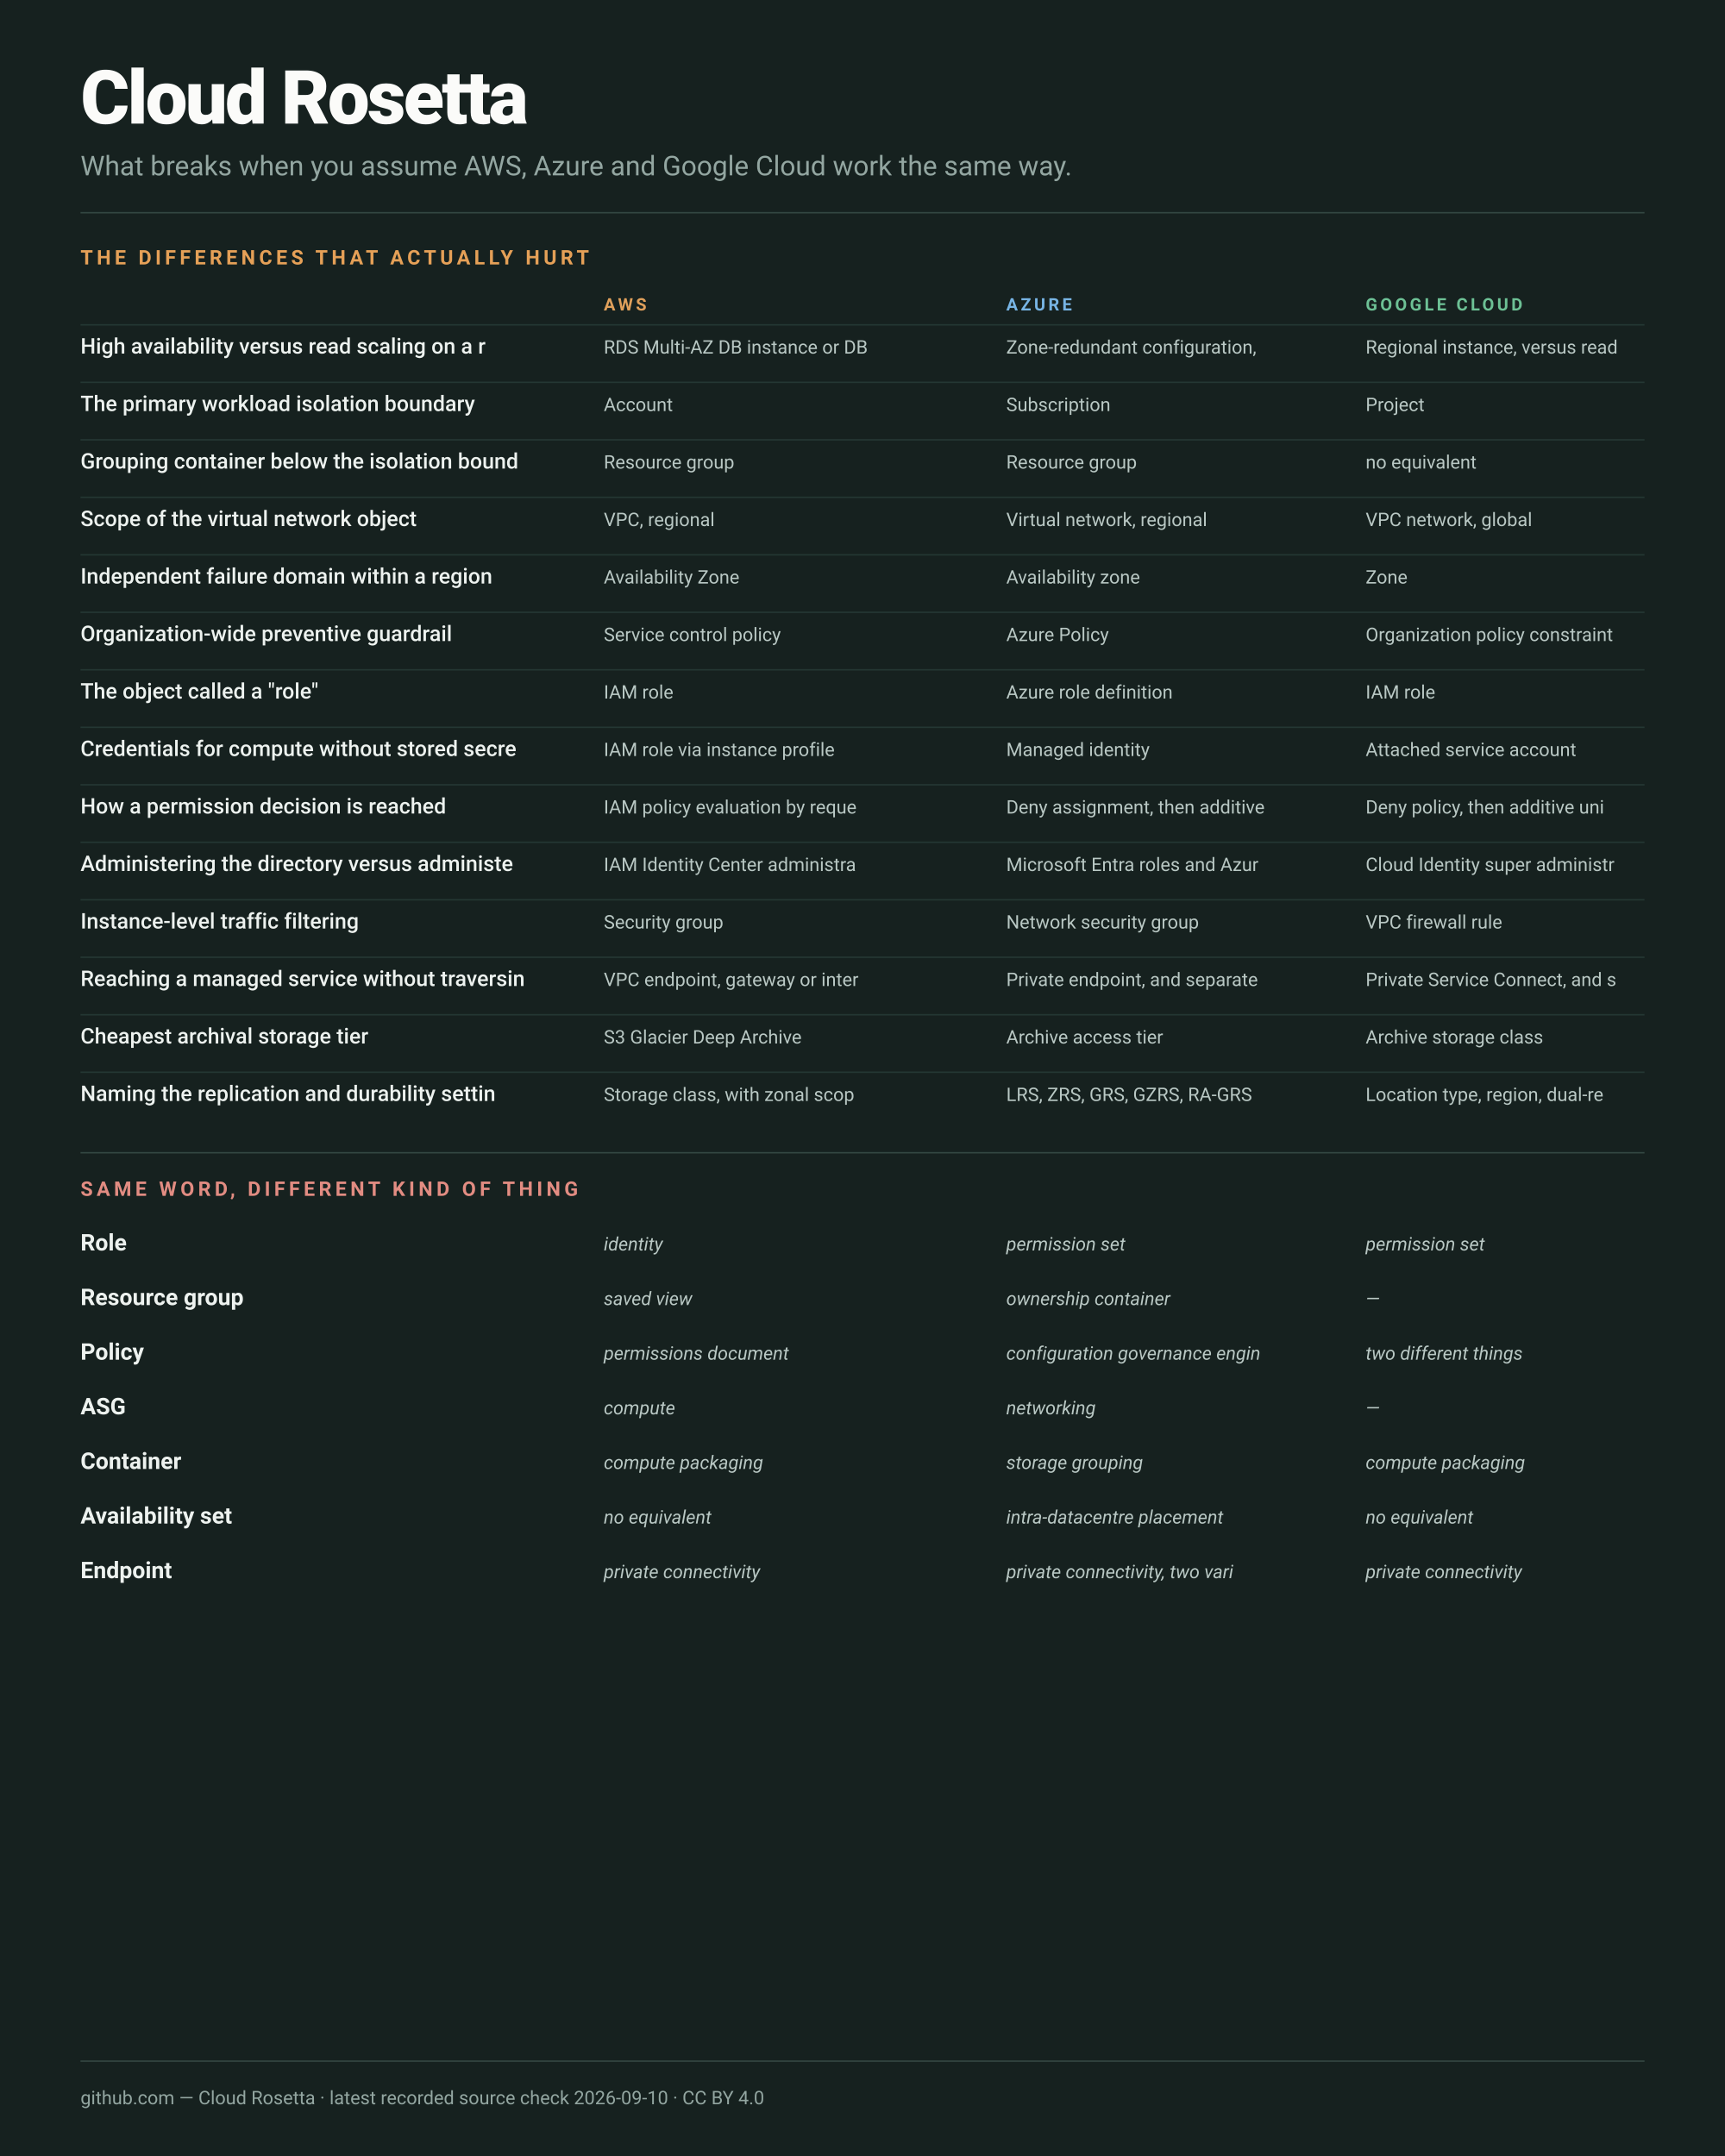
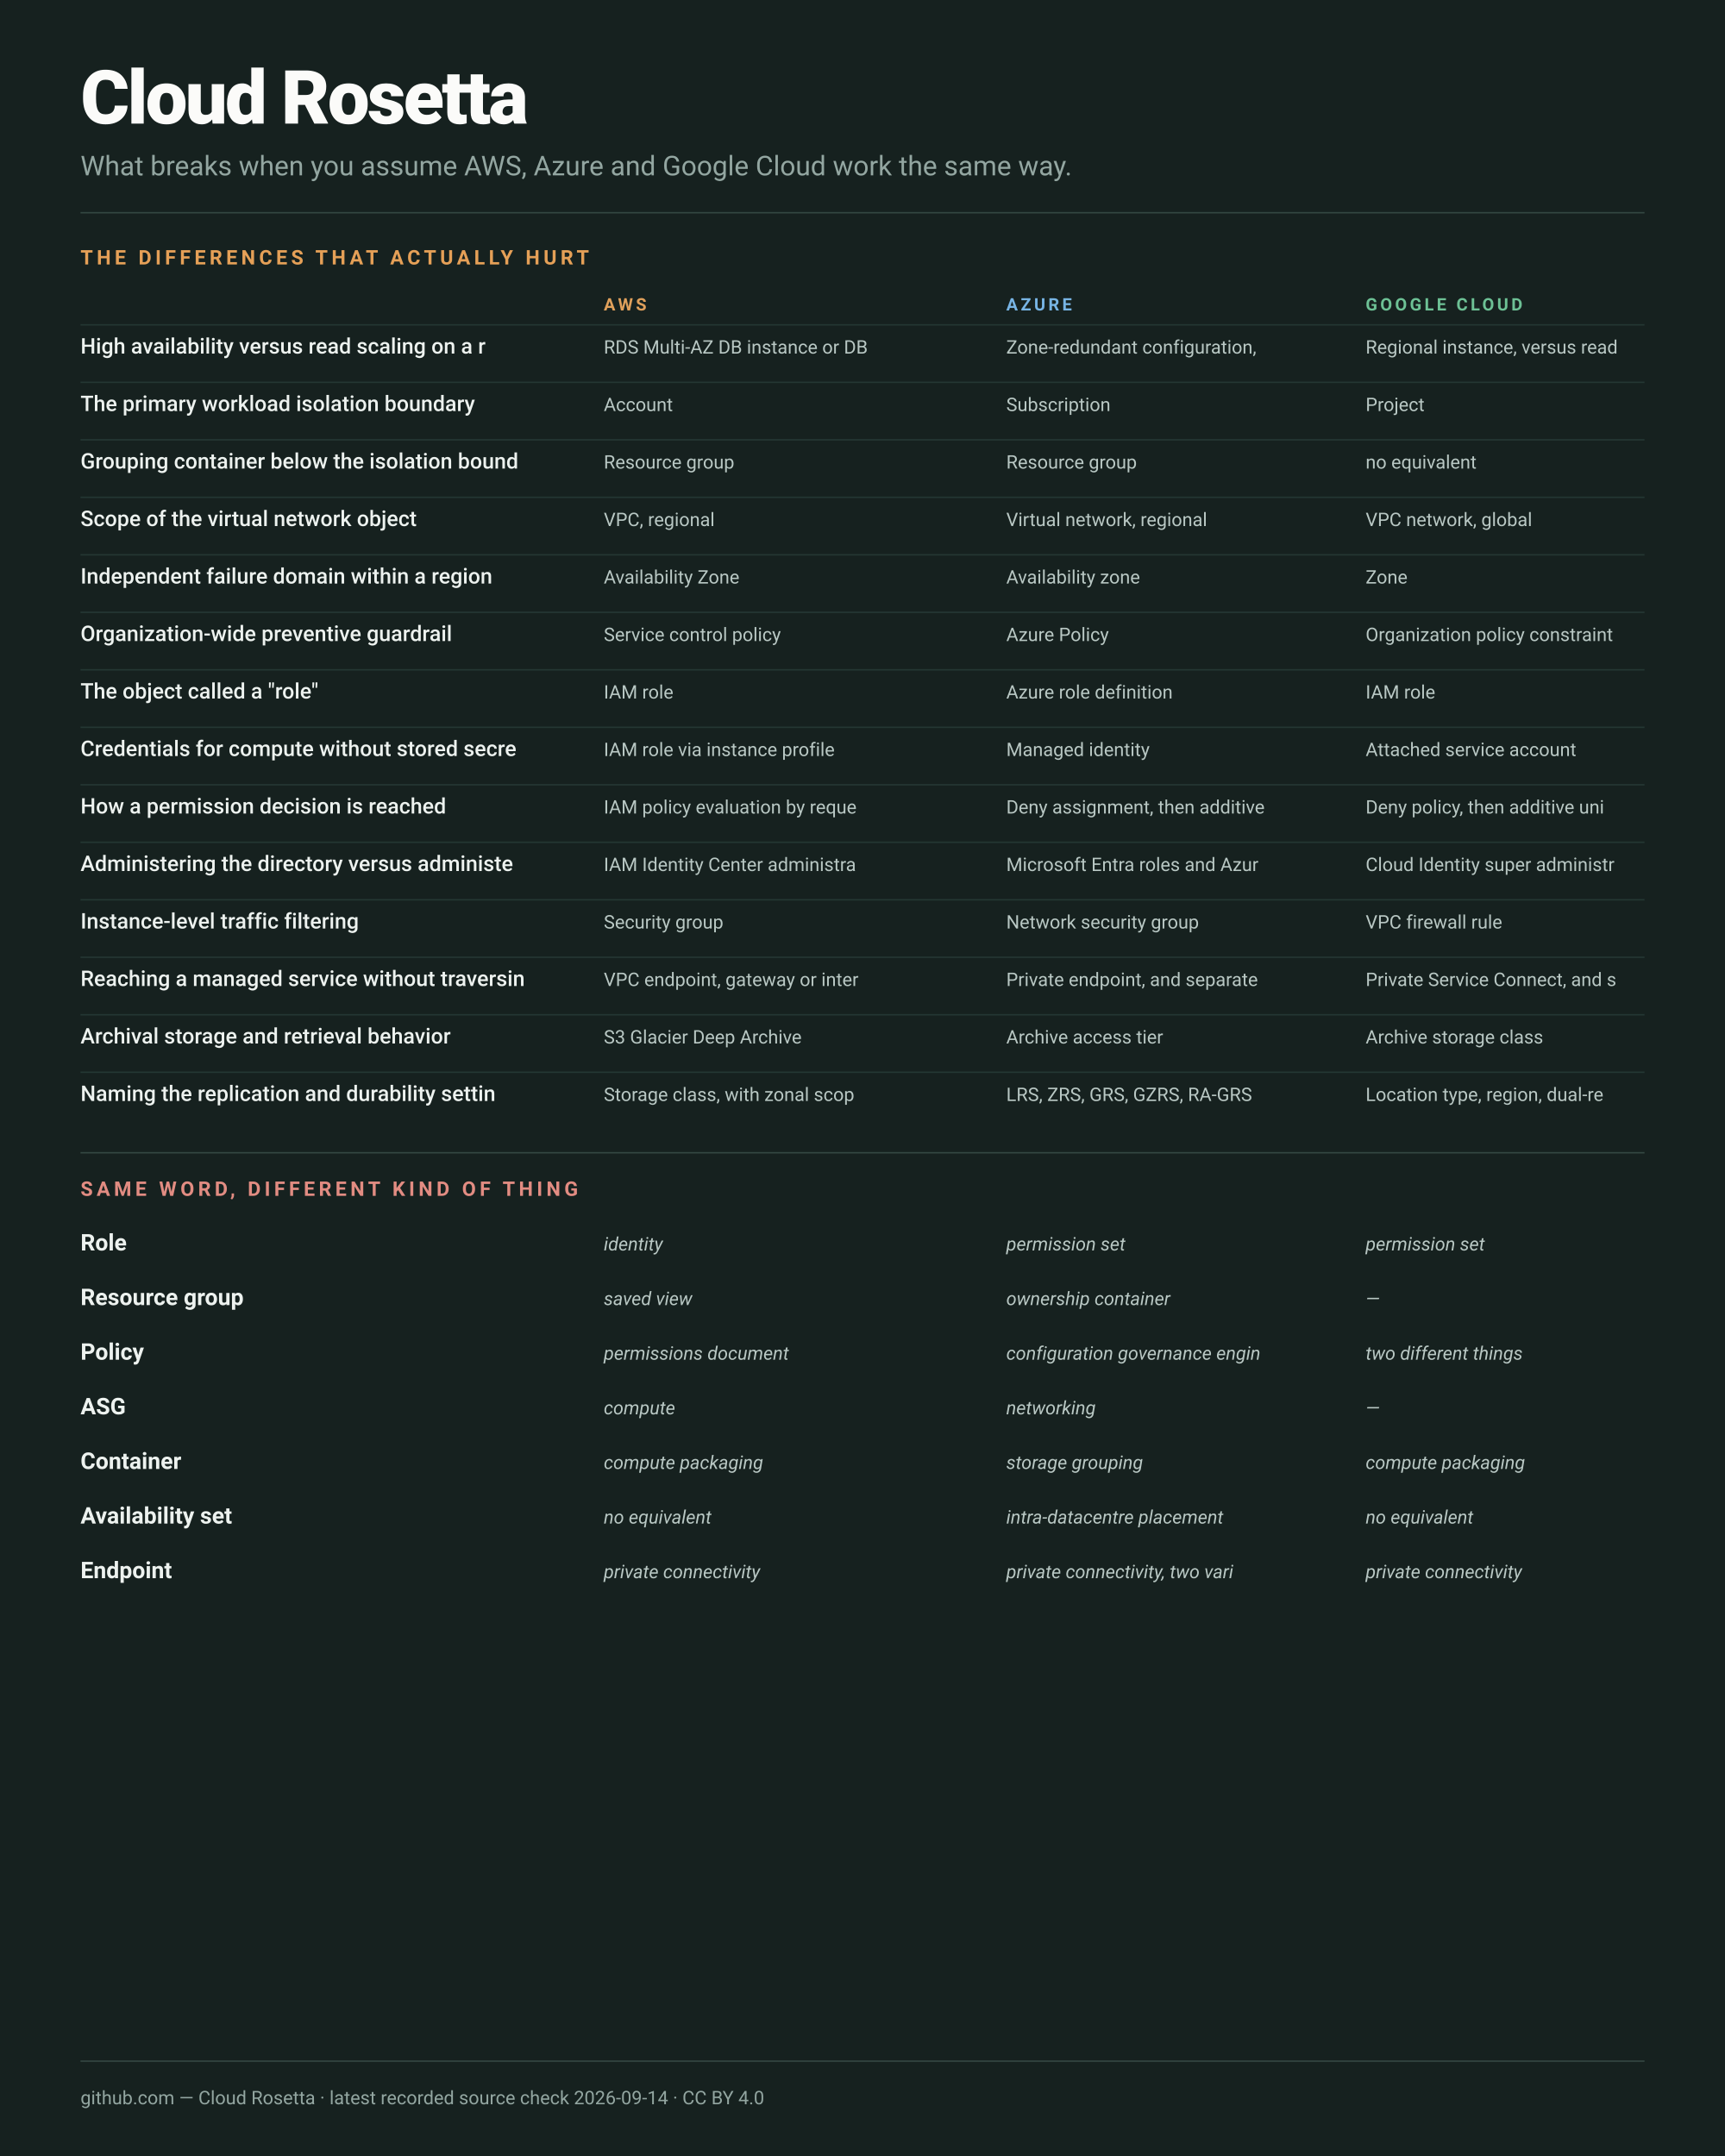
<svg xmlns="http://www.w3.org/2000/svg" viewBox="0 0 1200 1500" width="1200" height="1500" font-family="Roboto, Helvetica, Arial, sans-serif">
  <rect width="1200" height="1500" fill="#16211F" />
  <text x="56" y="86" fill="#FBFBF9" font-size="52" font-weight="900" letter-spacing="-1.6">Cloud Rosetta</text>
  <text x="56" y="122" fill="#93A6A1" font-size="19">What breaks when you assume AWS, Azure and Google Cloud work the same way.</text>
  <line x1="56" y1="148" x2="1144" y2="148" stroke="#334742" />
  <text x="56" y="184" fill="#E5A057" font-size="14" font-weight="700" letter-spacing="2.6">THE DIFFERENCES THAT ACTUALLY HURT</text>
  <text x="420" y="216" fill="#E0A05B" font-size="12" font-weight="700" letter-spacing="2">AWS</text>
  <text x="700" y="216" fill="#77B4E4" font-size="12" font-weight="700" letter-spacing="2">AZURE</text>
  <text x="950" y="216" fill="#6DC195" font-size="12" font-weight="700" letter-spacing="2">GOOGLE CLOUD</text>
  <line x1="56" y1="226" x2="1144" y2="226" stroke="#243733" />
  <text x="56" y="246" fill="#EDF2EF" font-size="15" font-weight="500">High availability versus read scaling on a r</text>
  <text x="420" y="246" fill="#B9C8C4" font-size="13">RDS Multi-AZ DB instance or DB</text>
  <text x="700" y="246" fill="#B9C8C4" font-size="13">Zone-redundant configuration, </text>
  <text x="950" y="246" fill="#B9C8C4" font-size="13">Regional instance, versus read</text>
  <line x1="56" y1="266" x2="1144" y2="266" stroke="#243733" />
  <text x="56" y="286" fill="#EDF2EF" font-size="15" font-weight="500">The primary workload isolation boundary</text>
  <text x="420" y="286" fill="#B9C8C4" font-size="13">Account</text>
  <text x="700" y="286" fill="#B9C8C4" font-size="13">Subscription</text>
  <text x="950" y="286" fill="#B9C8C4" font-size="13">Project</text>
  <line x1="56" y1="306" x2="1144" y2="306" stroke="#243733" />
  <text x="56" y="326" fill="#EDF2EF" font-size="15" font-weight="500">Grouping container below the isolation bound</text>
  <text x="420" y="326" fill="#B9C8C4" font-size="13">Resource group</text>
  <text x="700" y="326" fill="#B9C8C4" font-size="13">Resource group</text>
  <text x="950" y="326" fill="#B9C8C4" font-size="13">no equivalent</text>
  <line x1="56" y1="346" x2="1144" y2="346" stroke="#243733" />
  <text x="56" y="366" fill="#EDF2EF" font-size="15" font-weight="500">Scope of the virtual network object</text>
  <text x="420" y="366" fill="#B9C8C4" font-size="13">VPC, regional</text>
  <text x="700" y="366" fill="#B9C8C4" font-size="13">Virtual network, regional</text>
  <text x="950" y="366" fill="#B9C8C4" font-size="13">VPC network, global</text>
  <line x1="56" y1="386" x2="1144" y2="386" stroke="#243733" />
  <text x="56" y="406" fill="#EDF2EF" font-size="15" font-weight="500">Independent failure domain within a region</text>
  <text x="420" y="406" fill="#B9C8C4" font-size="13">Availability Zone</text>
  <text x="700" y="406" fill="#B9C8C4" font-size="13">Availability zone</text>
  <text x="950" y="406" fill="#B9C8C4" font-size="13">Zone</text>
  <line x1="56" y1="426" x2="1144" y2="426" stroke="#243733" />
  <text x="56" y="446" fill="#EDF2EF" font-size="15" font-weight="500">Organization-wide preventive guardrail</text>
  <text x="420" y="446" fill="#B9C8C4" font-size="13">Service control policy</text>
  <text x="700" y="446" fill="#B9C8C4" font-size="13">Azure Policy</text>
  <text x="950" y="446" fill="#B9C8C4" font-size="13">Organization policy constraint</text>
  <line x1="56" y1="466" x2="1144" y2="466" stroke="#243733" />
  <text x="56" y="486" fill="#EDF2EF" font-size="15" font-weight="500">The object called a "role"</text>
  <text x="420" y="486" fill="#B9C8C4" font-size="13">IAM role</text>
  <text x="700" y="486" fill="#B9C8C4" font-size="13">Azure role definition</text>
  <text x="950" y="486" fill="#B9C8C4" font-size="13">IAM role</text>
  <line x1="56" y1="506" x2="1144" y2="506" stroke="#243733" />
  <text x="56" y="526" fill="#EDF2EF" font-size="15" font-weight="500">Credentials for compute without stored secre</text>
  <text x="420" y="526" fill="#B9C8C4" font-size="13">IAM role via instance profile</text>
  <text x="700" y="526" fill="#B9C8C4" font-size="13">Managed identity</text>
  <text x="950" y="526" fill="#B9C8C4" font-size="13">Attached service account</text>
  <line x1="56" y1="546" x2="1144" y2="546" stroke="#243733" />
  <text x="56" y="566" fill="#EDF2EF" font-size="15" font-weight="500">How a permission decision is reached</text>
  <text x="420" y="566" fill="#B9C8C4" font-size="13">IAM policy evaluation by reque</text>
  <text x="700" y="566" fill="#B9C8C4" font-size="13">Deny assignment, then additive</text>
  <text x="950" y="566" fill="#B9C8C4" font-size="13">Deny policy, then additive uni</text>
  <line x1="56" y1="586" x2="1144" y2="586" stroke="#243733" />
  <text x="56" y="606" fill="#EDF2EF" font-size="15" font-weight="500">Administering the directory versus administe</text>
  <text x="420" y="606" fill="#B9C8C4" font-size="13">IAM Identity Center administra</text>
  <text x="700" y="606" fill="#B9C8C4" font-size="13">Microsoft Entra roles and Azur</text>
  <text x="950" y="606" fill="#B9C8C4" font-size="13">Cloud Identity super administr</text>
  <line x1="56" y1="626" x2="1144" y2="626" stroke="#243733" />
  <text x="56" y="646" fill="#EDF2EF" font-size="15" font-weight="500">Instance-level traffic filtering</text>
  <text x="420" y="646" fill="#B9C8C4" font-size="13">Security group</text>
  <text x="700" y="646" fill="#B9C8C4" font-size="13">Network security group</text>
  <text x="950" y="646" fill="#B9C8C4" font-size="13">VPC firewall rule</text>
  <line x1="56" y1="666" x2="1144" y2="666" stroke="#243733" />
  <text x="56" y="686" fill="#EDF2EF" font-size="15" font-weight="500">Reaching a managed service without traversin</text>
  <text x="420" y="686" fill="#B9C8C4" font-size="13">VPC endpoint, gateway or inter</text>
  <text x="700" y="686" fill="#B9C8C4" font-size="13">Private endpoint, and separate</text>
  <text x="950" y="686" fill="#B9C8C4" font-size="13">Private Service Connect, and s</text>
  <line x1="56" y1="706" x2="1144" y2="706" stroke="#243733" />
-   <text x="56" y="726" fill="#EDF2EF" font-size="15" font-weight="500">Cheapest archival storage tier</text>
+   <text x="56" y="726" fill="#EDF2EF" font-size="15" font-weight="500">Archival storage and retrieval behavior</text>
  <text x="420" y="726" fill="#B9C8C4" font-size="13">S3 Glacier Deep Archive</text>
  <text x="700" y="726" fill="#B9C8C4" font-size="13">Archive access tier</text>
  <text x="950" y="726" fill="#B9C8C4" font-size="13">Archive storage class</text>
  <line x1="56" y1="746" x2="1144" y2="746" stroke="#243733" />
  <text x="56" y="766" fill="#EDF2EF" font-size="15" font-weight="500">Naming the replication and durability settin</text>
  <text x="420" y="766" fill="#B9C8C4" font-size="13">Storage class, with zonal scop</text>
  <text x="700" y="766" fill="#B9C8C4" font-size="13">LRS, ZRS, GRS, GZRS, RA-GRS</text>
  <text x="950" y="766" fill="#B9C8C4" font-size="13">Location type, region, dual-re</text>
  <line x1="56" y1="802" x2="1144" y2="802" stroke="#334742" />
  <text x="56" y="832" fill="#E28C82" font-size="14" font-weight="700" letter-spacing="2.6">SAME WORD, DIFFERENT KIND OF THING</text>
  <text x="56" y="870" fill="#EDF2EF" font-size="16" font-weight="700">Role</text>
  <text x="420" y="870" fill="#B9C8C4" font-size="13" font-style="italic">identity</text>
  <text x="700" y="870" fill="#B9C8C4" font-size="13" font-style="italic">permission set</text>
  <text x="950" y="870" fill="#B9C8C4" font-size="13" font-style="italic">permission set</text>
  <text x="56" y="908" fill="#EDF2EF" font-size="16" font-weight="700">Resource group</text>
  <text x="420" y="908" fill="#B9C8C4" font-size="13" font-style="italic">saved view</text>
  <text x="700" y="908" fill="#B9C8C4" font-size="13" font-style="italic">ownership container</text>
  <text x="950" y="908" fill="#B9C8C4" font-size="13" font-style="italic">—</text>
  <text x="56" y="946" fill="#EDF2EF" font-size="16" font-weight="700">Policy</text>
  <text x="420" y="946" fill="#B9C8C4" font-size="13" font-style="italic">permissions document</text>
  <text x="700" y="946" fill="#B9C8C4" font-size="13" font-style="italic">configuration governance engin</text>
  <text x="950" y="946" fill="#B9C8C4" font-size="13" font-style="italic">two different things</text>
  <text x="56" y="984" fill="#EDF2EF" font-size="16" font-weight="700">ASG</text>
  <text x="420" y="984" fill="#B9C8C4" font-size="13" font-style="italic">compute</text>
  <text x="700" y="984" fill="#B9C8C4" font-size="13" font-style="italic">networking</text>
  <text x="950" y="984" fill="#B9C8C4" font-size="13" font-style="italic">—</text>
  <text x="56" y="1022" fill="#EDF2EF" font-size="16" font-weight="700">Container</text>
  <text x="420" y="1022" fill="#B9C8C4" font-size="13" font-style="italic">compute packaging</text>
  <text x="700" y="1022" fill="#B9C8C4" font-size="13" font-style="italic">storage grouping</text>
  <text x="950" y="1022" fill="#B9C8C4" font-size="13" font-style="italic">compute packaging</text>
  <text x="56" y="1060" fill="#EDF2EF" font-size="16" font-weight="700">Availability set</text>
  <text x="420" y="1060" fill="#B9C8C4" font-size="13" font-style="italic">no equivalent</text>
  <text x="700" y="1060" fill="#B9C8C4" font-size="13" font-style="italic">intra-datacentre placement</text>
  <text x="950" y="1060" fill="#B9C8C4" font-size="13" font-style="italic">no equivalent</text>
  <text x="56" y="1098" fill="#EDF2EF" font-size="16" font-weight="700">Endpoint</text>
  <text x="420" y="1098" fill="#B9C8C4" font-size="13" font-style="italic">private connectivity</text>
  <text x="700" y="1098" fill="#B9C8C4" font-size="13" font-style="italic">private connectivity, two vari</text>
  <text x="950" y="1098" fill="#B9C8C4" font-size="13" font-style="italic">private connectivity</text>
  <line x1="56" y1="1434" x2="1144" y2="1434" stroke="#334742" />
-   <text x="56" y="1464" fill="#93A6A1" font-size="13">github.com — Cloud Rosetta · latest recorded source check 2026-09-10 · CC BY 4.0</text>
+   <text x="56" y="1464" fill="#93A6A1" font-size="13">github.com — Cloud Rosetta · latest recorded source check 2026-09-14 · CC BY 4.0</text>
</svg>
